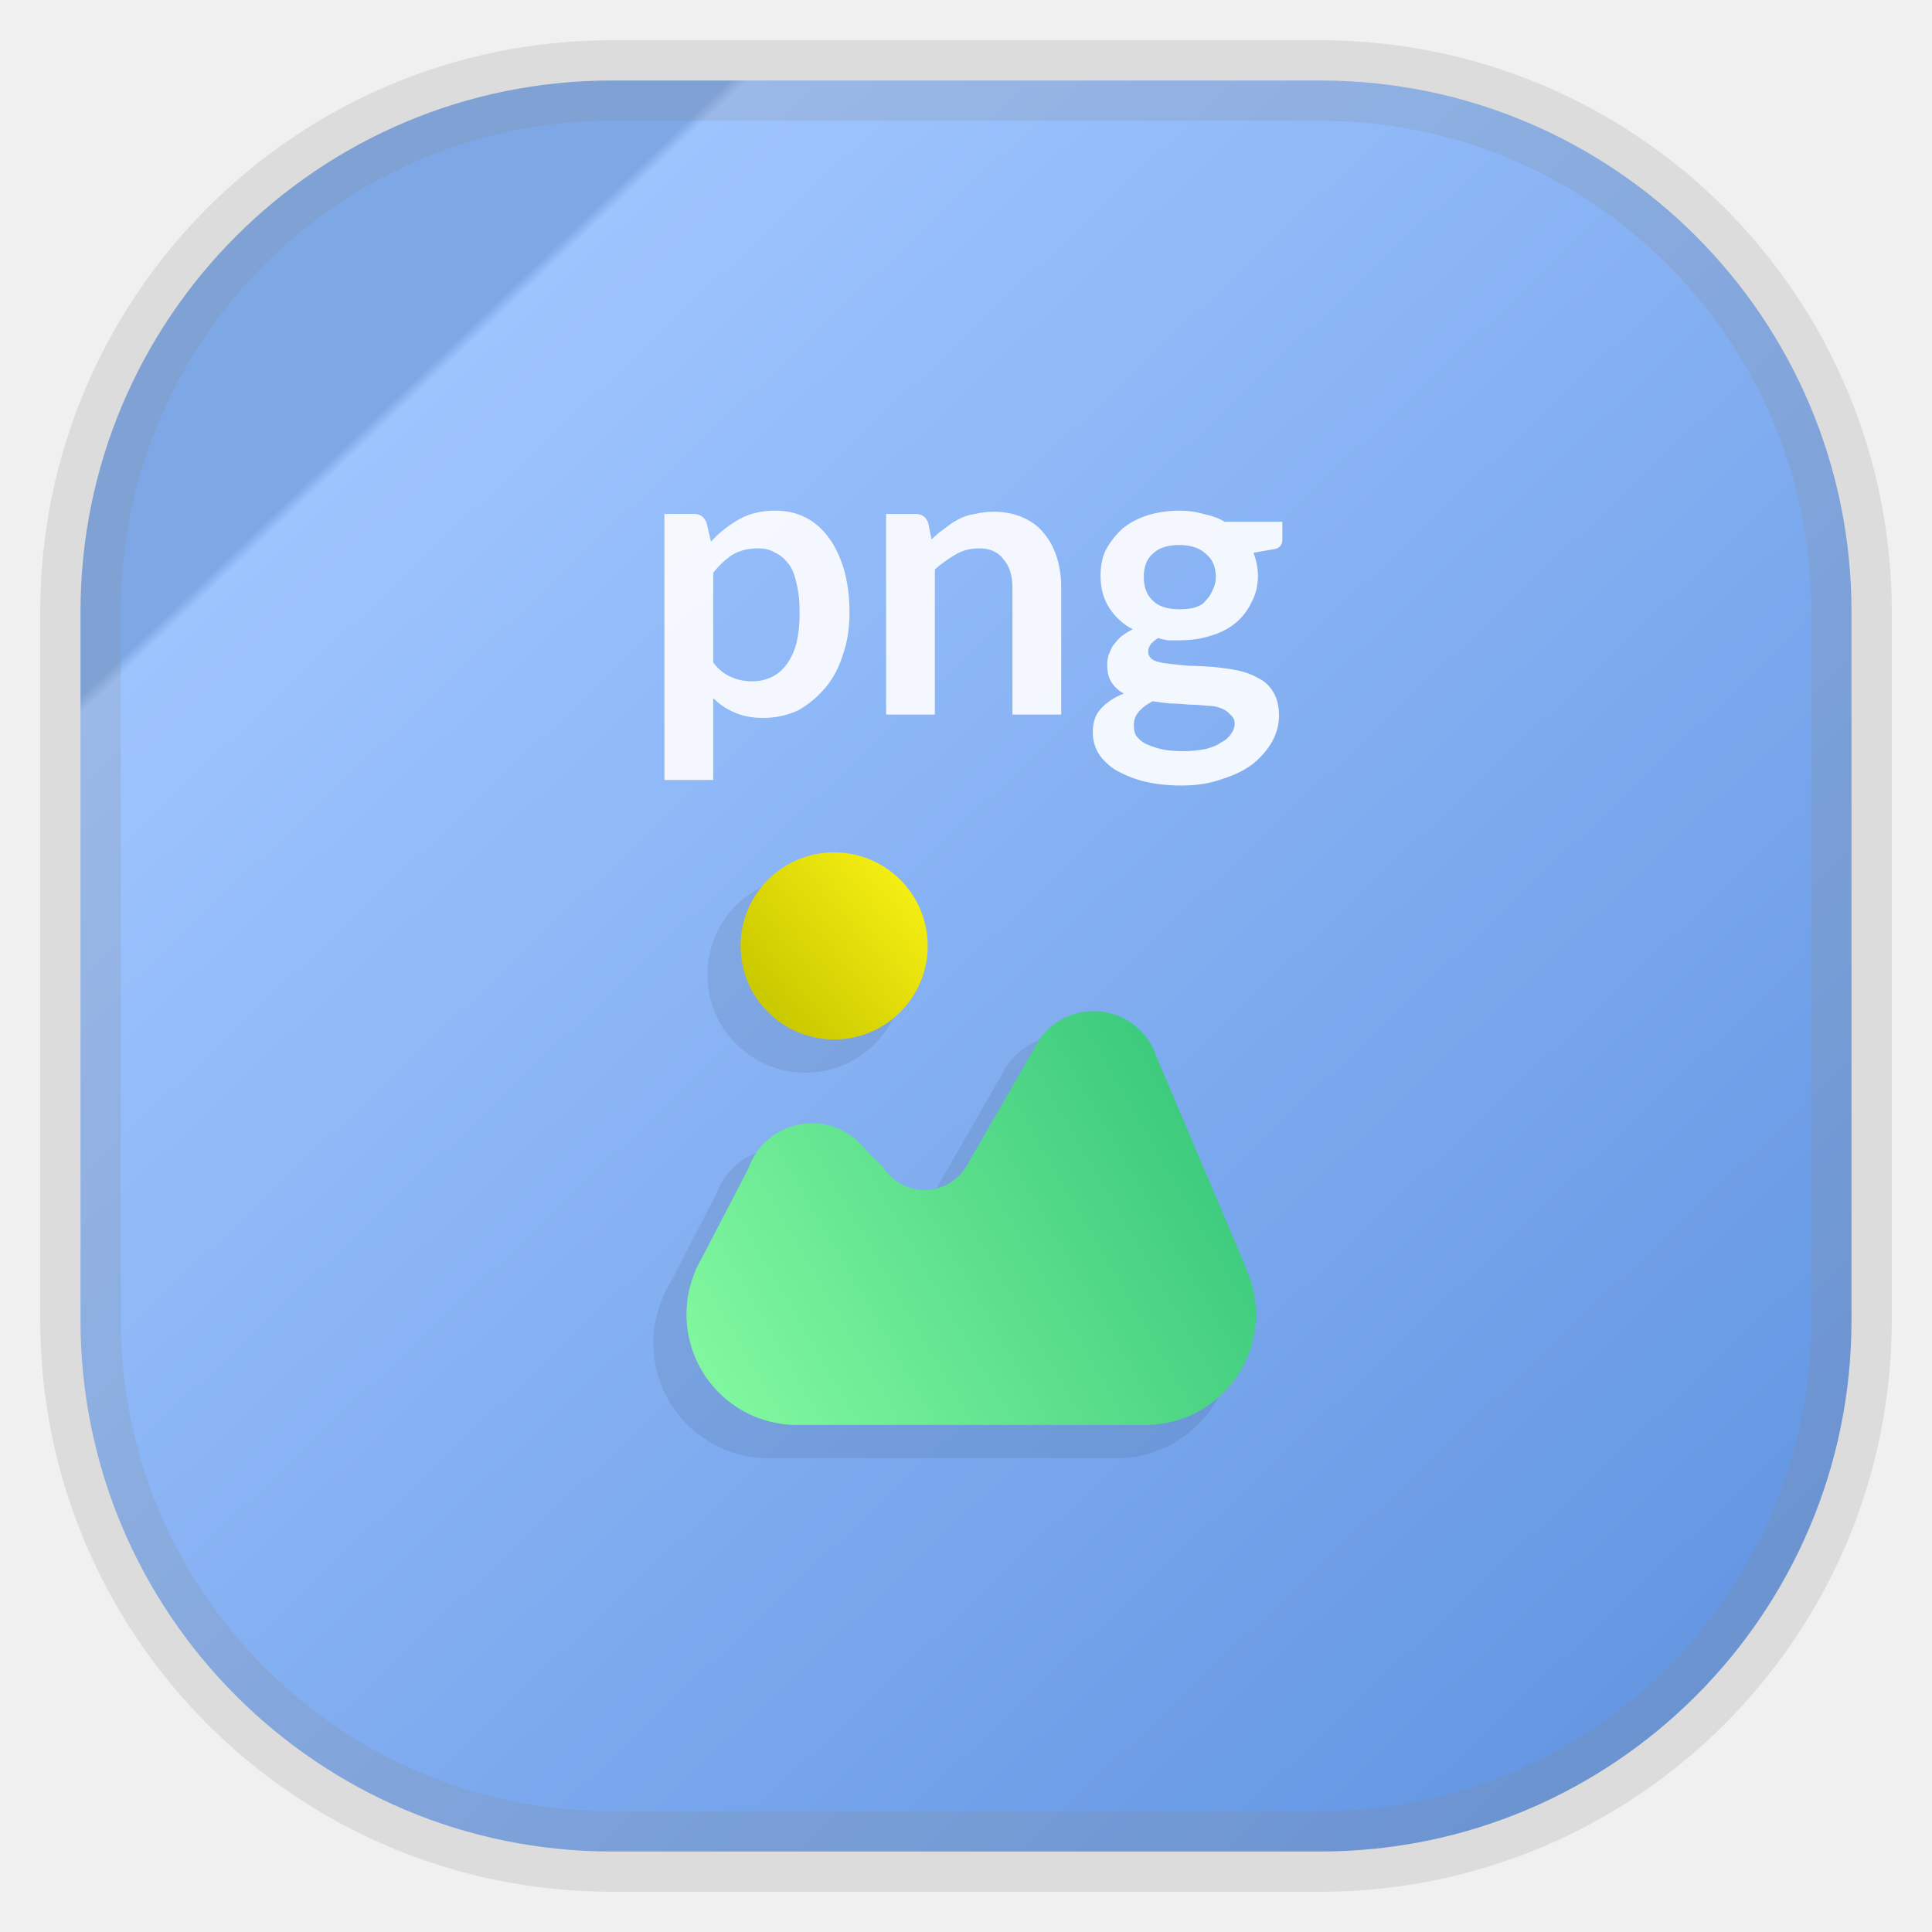
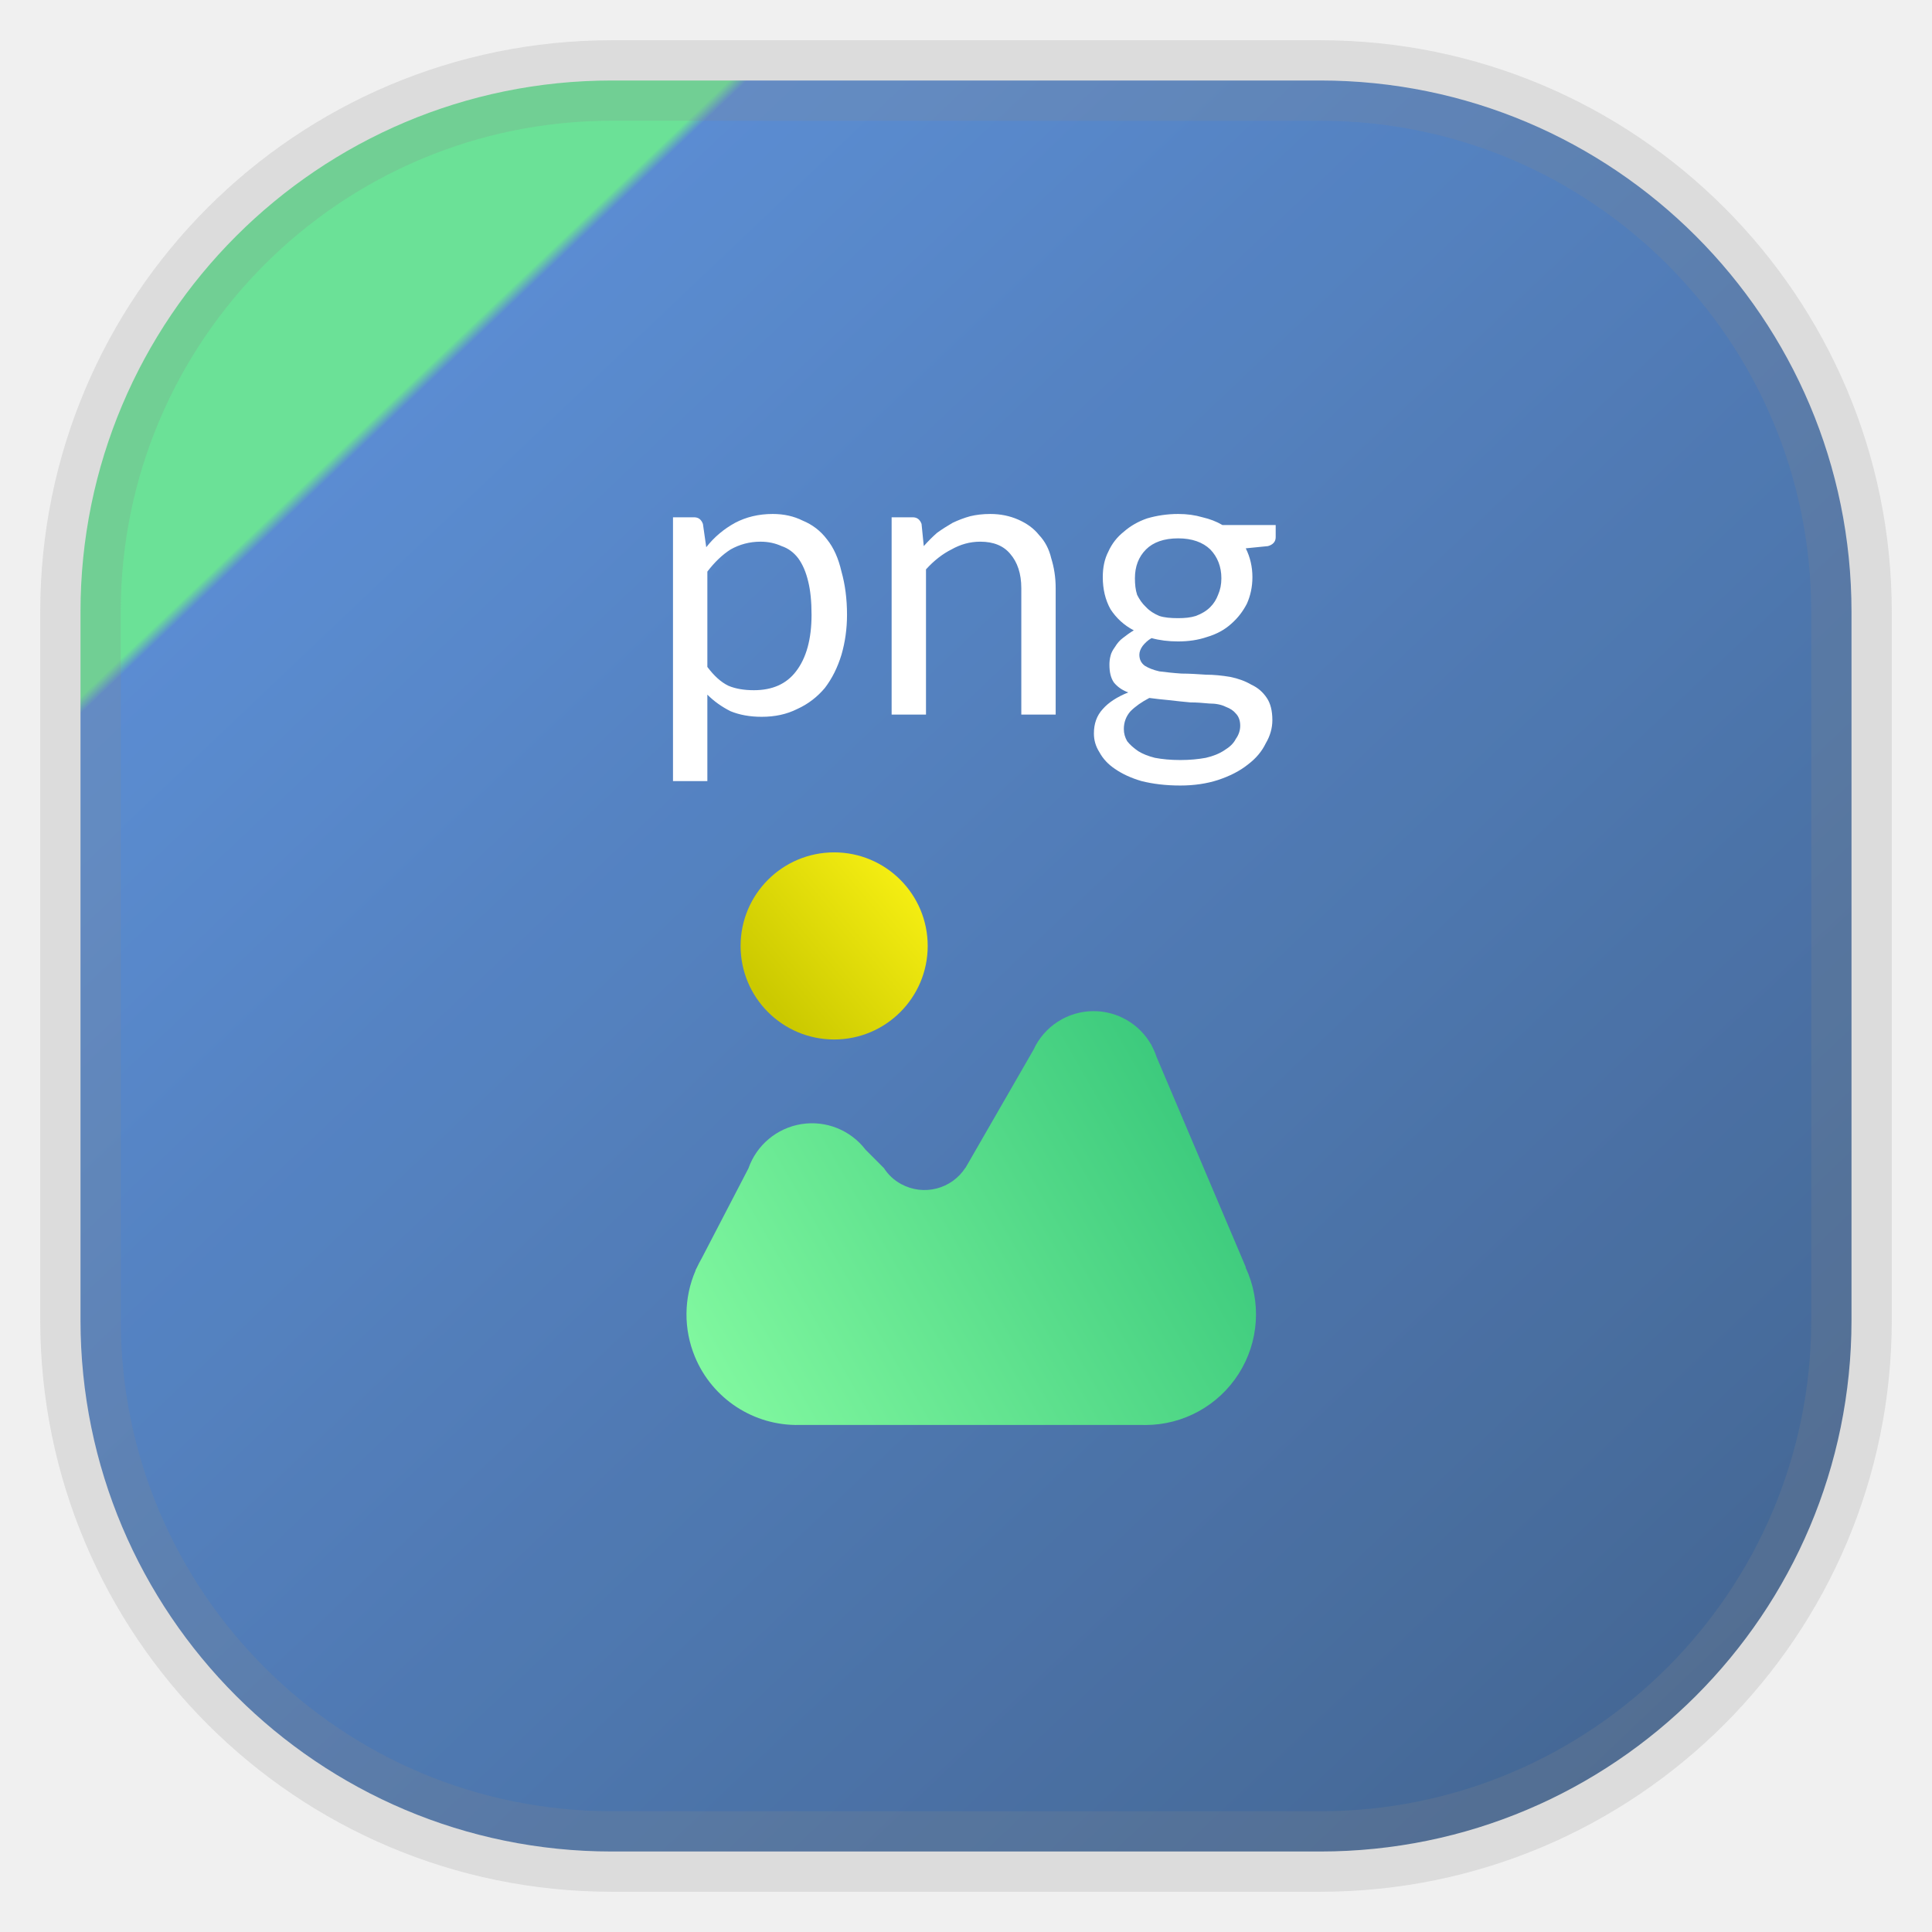
<svg xmlns="http://www.w3.org/2000/svg" width="24" height="24" fill="none" version="1.1">
  <rect x="1" y="1" width="22" height="22" rx="6.6" fill="url(#a)" opacity=".9" stroke="gray" stroke-opacity=".2" vector-effect="non-scaling-stroke" style="-inkscape-stroke:hairline" />
  <g transform="matrix(.64745 0 0 .64745 3.9633 6.3807)">
-     <path d="m9.333 10.639a1.794 1.794 0 1 0 0-3.589 1.794 1.794 0 0 0 0 3.589m4.979-0.544a1.27 1.27 0 0 0-1.155 0.743l-1.27 2.205-0.021 0.036-0.013 0.023h-2e-3a0.934 0.934 0 0 1-1.228 0.313 0.9 0.9 0 0 1-0.337-0.313h-2e-3l-0.348-0.349a1.293 1.293 0 0 0-2.247 0.36l-0.897 1.726q-0.052 0.09-0.095 0.183l-0.023 0.045 2e-3 3e-3a2.12 2.12 0 0 0-0.014 1.655 2.12 2.12 0 0 0 2.008 1.31h6.589l0.047 1e-3a2.124 2.124 0 0 0 1.922-3.024l4e-3 -5e-3 -1.713-4.035a1.3 1.3 0 0 0-0.087-0.204l-0.013-0.031h-4e-3a1.27 1.27 0 0 0-1.103-0.642" fill="#000" opacity=".077" stroke="#000" stroke-linecap="round" stroke-linejoin="round" stroke-width=".173" />
    <path d="m9.883 10.089a1.795 1.795 0 1 0 0-3.59 1.795 1.795 0 0 0 0 3.59" fill="url(#b)" />
    <path d="m14.862 9.545a1.27 1.27 0 0 0-1.155 0.743l-1.27 2.205-0.021 0.036-0.013 0.023h-3e-3a0.934 0.934 0 0 1-1.228 0.313 0.9 0.9 0 0 1-0.337-0.313h-2e-3l-0.348-0.349a1.293 1.293 0 0 0-2.247 0.36l-0.897 1.726q-0.052 0.09-0.095 0.183l-0.023 0.045 2e-3 3e-3a2.12 2.12 0 0 0-0.014 1.655 2.12 2.12 0 0 0 2.008 1.31h6.589l0.047 1e-3a2.124 2.124 0 0 0 1.922-3.024l4e-3 -5e-3 -1.713-4.035a1.3 1.3 0 0 0-0.087-0.204l-0.013-0.031h-3e-3a1.27 1.27 0 0 0-1.104-0.642z" fill="url(#c)" />
  </g>
-   <g transform="matrix(.88121 0 0 .88121 1.4138 2.7084)" alignment-baseline="middle" fill="#fff" font-family="Lato" font-weight="bold" opacity=".9" text-anchor="middle">
+   <g transform="matrix(.88121 0 0 .88121 1.4138 2.7084)" alignment-baseline="middle" fill="#fff" font-family="Lato" text-anchor="middle">
    <text x="12" y="7">
      <tspan font-size="5.5px">png</tspan>
    </text>
  </g>
  <defs>
    <linearGradient id="b" x1="8.626" x2="11.245" y1="9.359" y2="7.15" gradientUnits="userSpaceOnUse">
      <stop stop-color="#CBC900" offset="0" />
      <stop stop-color="#F4ED12" offset="1" />
    </linearGradient>
    <linearGradient id="c" x1="6.983" x2="17.978" y1="16.954" y2="10.606" gradientUnits="userSpaceOnUse">
      <stop stop-color="#84FAA1" offset="0" />
      <stop stop-color="#33C478" offset="1" />
    </linearGradient>
    <linearGradient id="a" x1=".05" x2="1" y2="1" gradientTransform="scale(22)" gradientUnits="userSpaceOnUse">
-       <stop stop-color="#719fe4" offset=".2" />
-       <stop stop-color="#95BFFF" offset=".205" />
-       <stop stop-color="#5089df" offset="1" />
+       <stop stop-color="#5cdf8d" offset=".2" />
+       <stop stop-color="#4a81ce" offset=".205" />
+       <stop stop-color="#305687" offset="1" />
    </linearGradient>
  </defs>
</svg>
